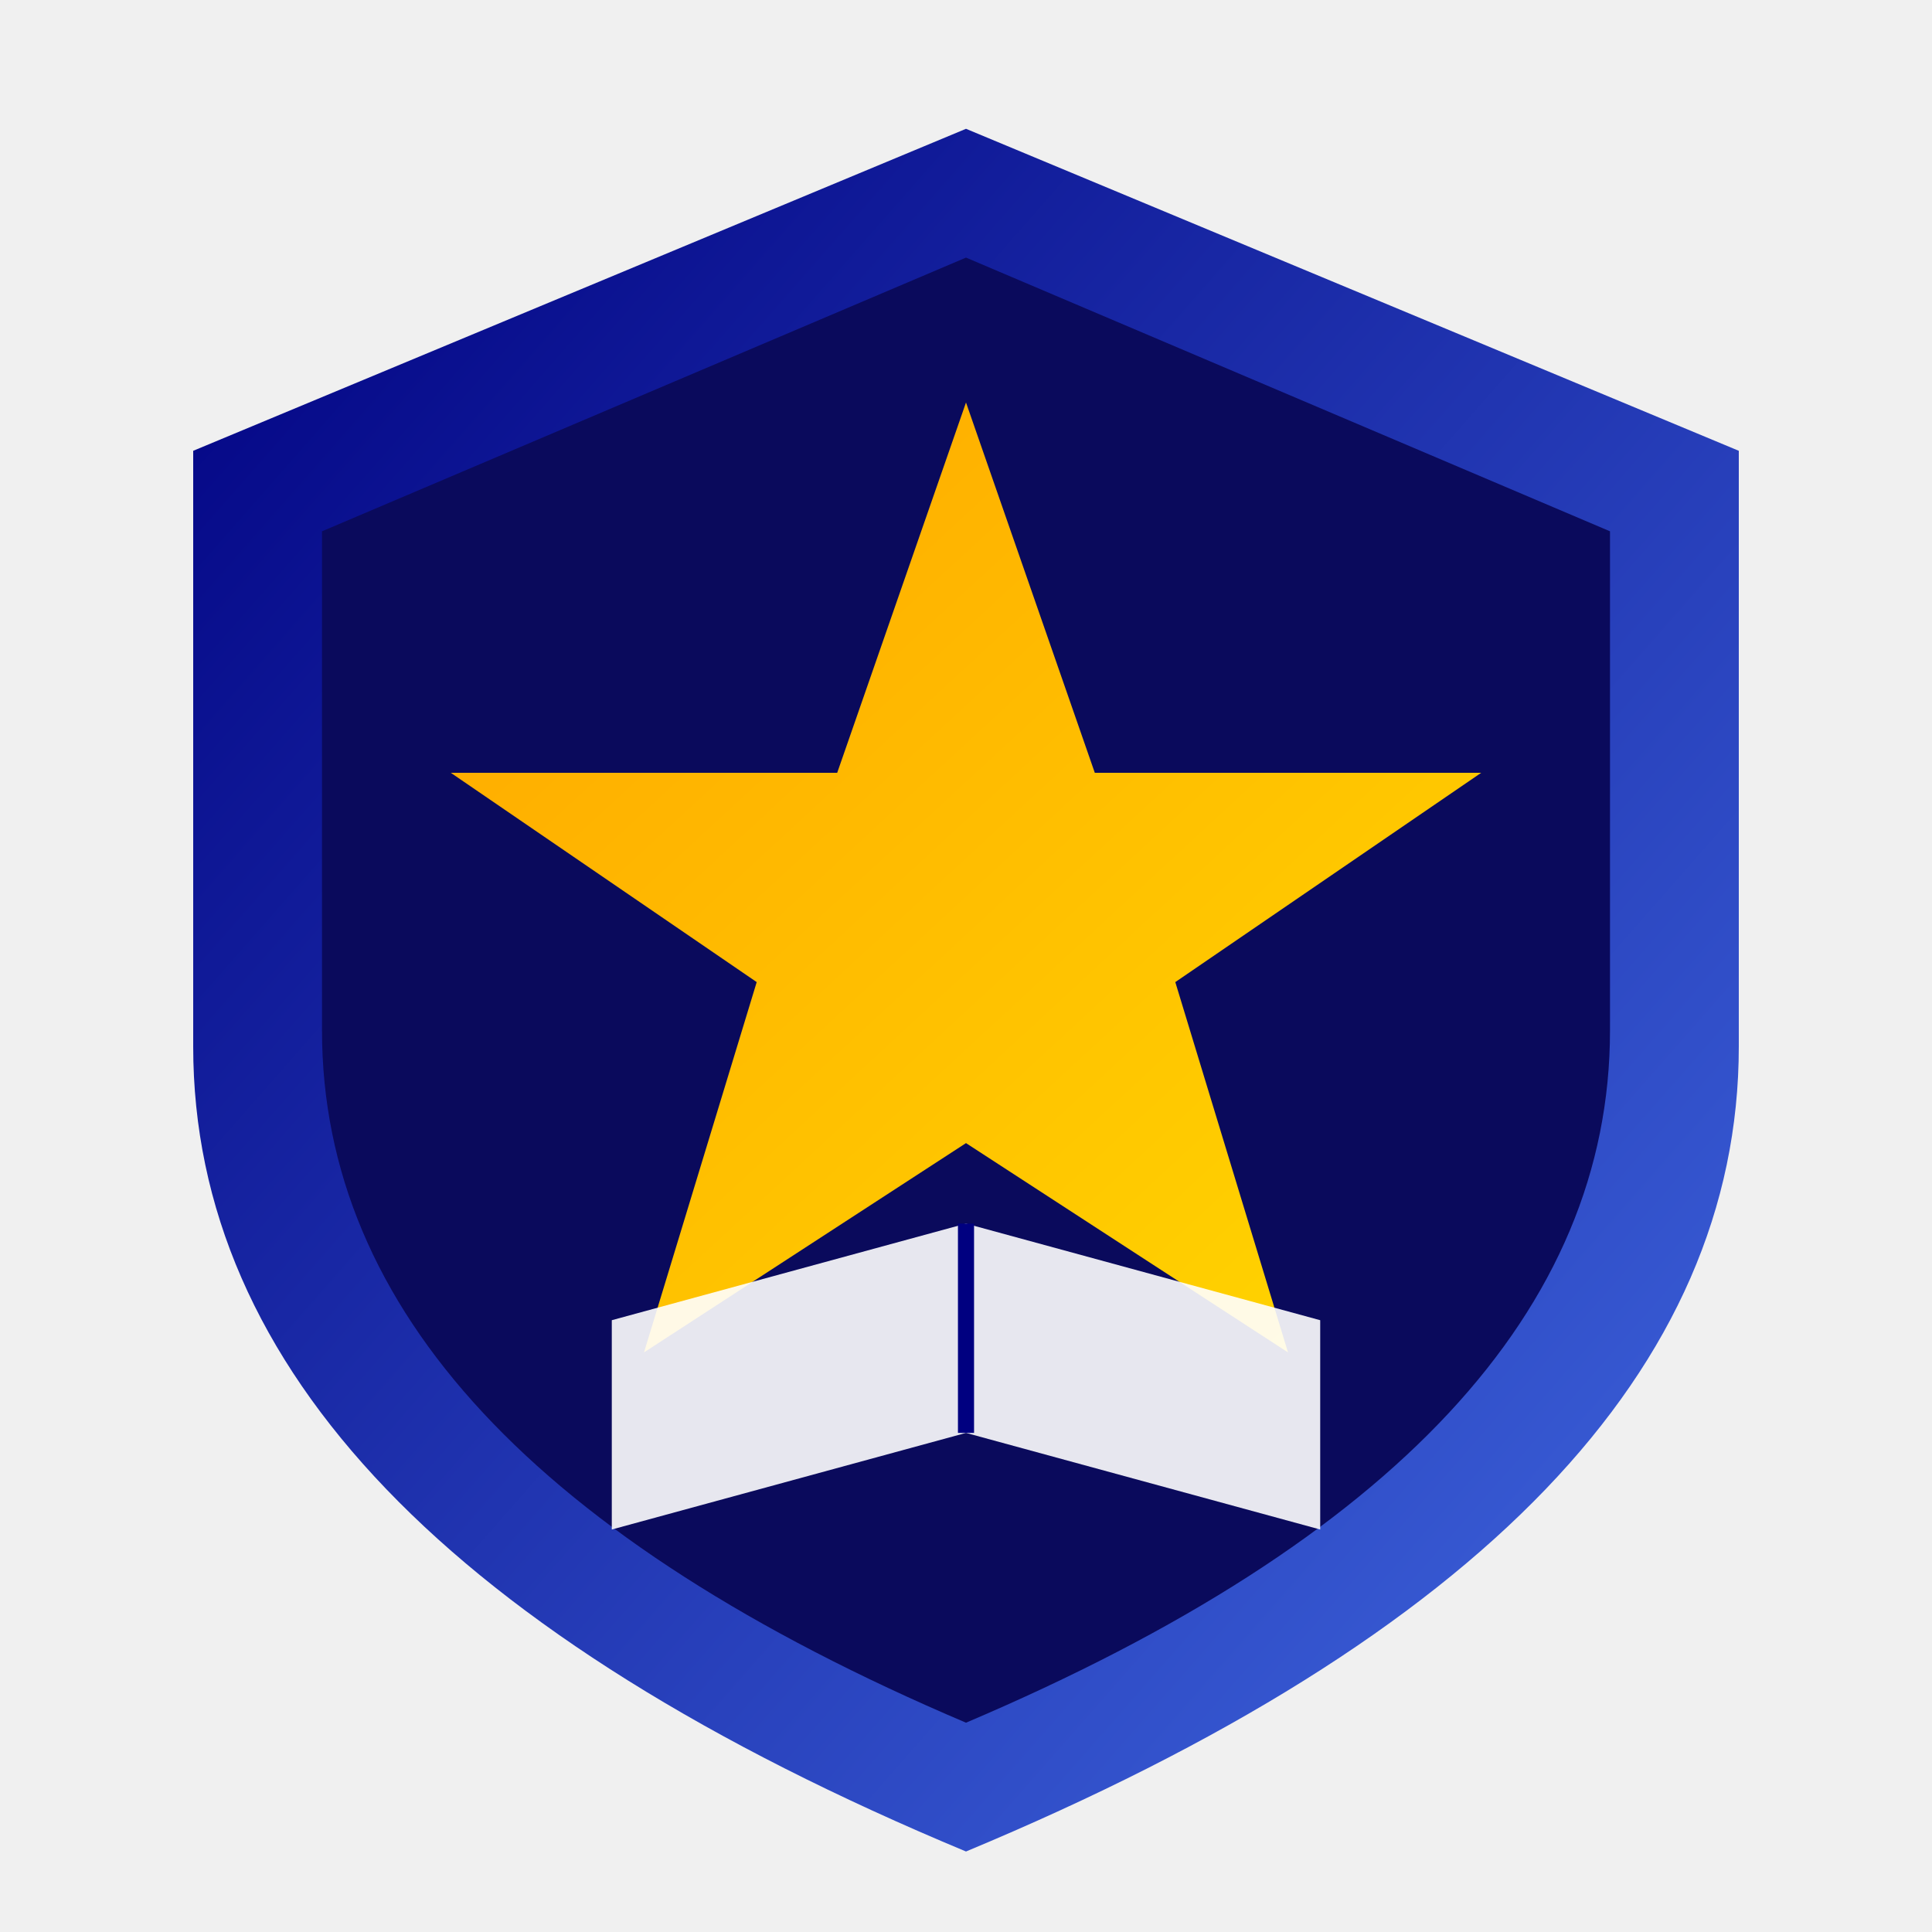
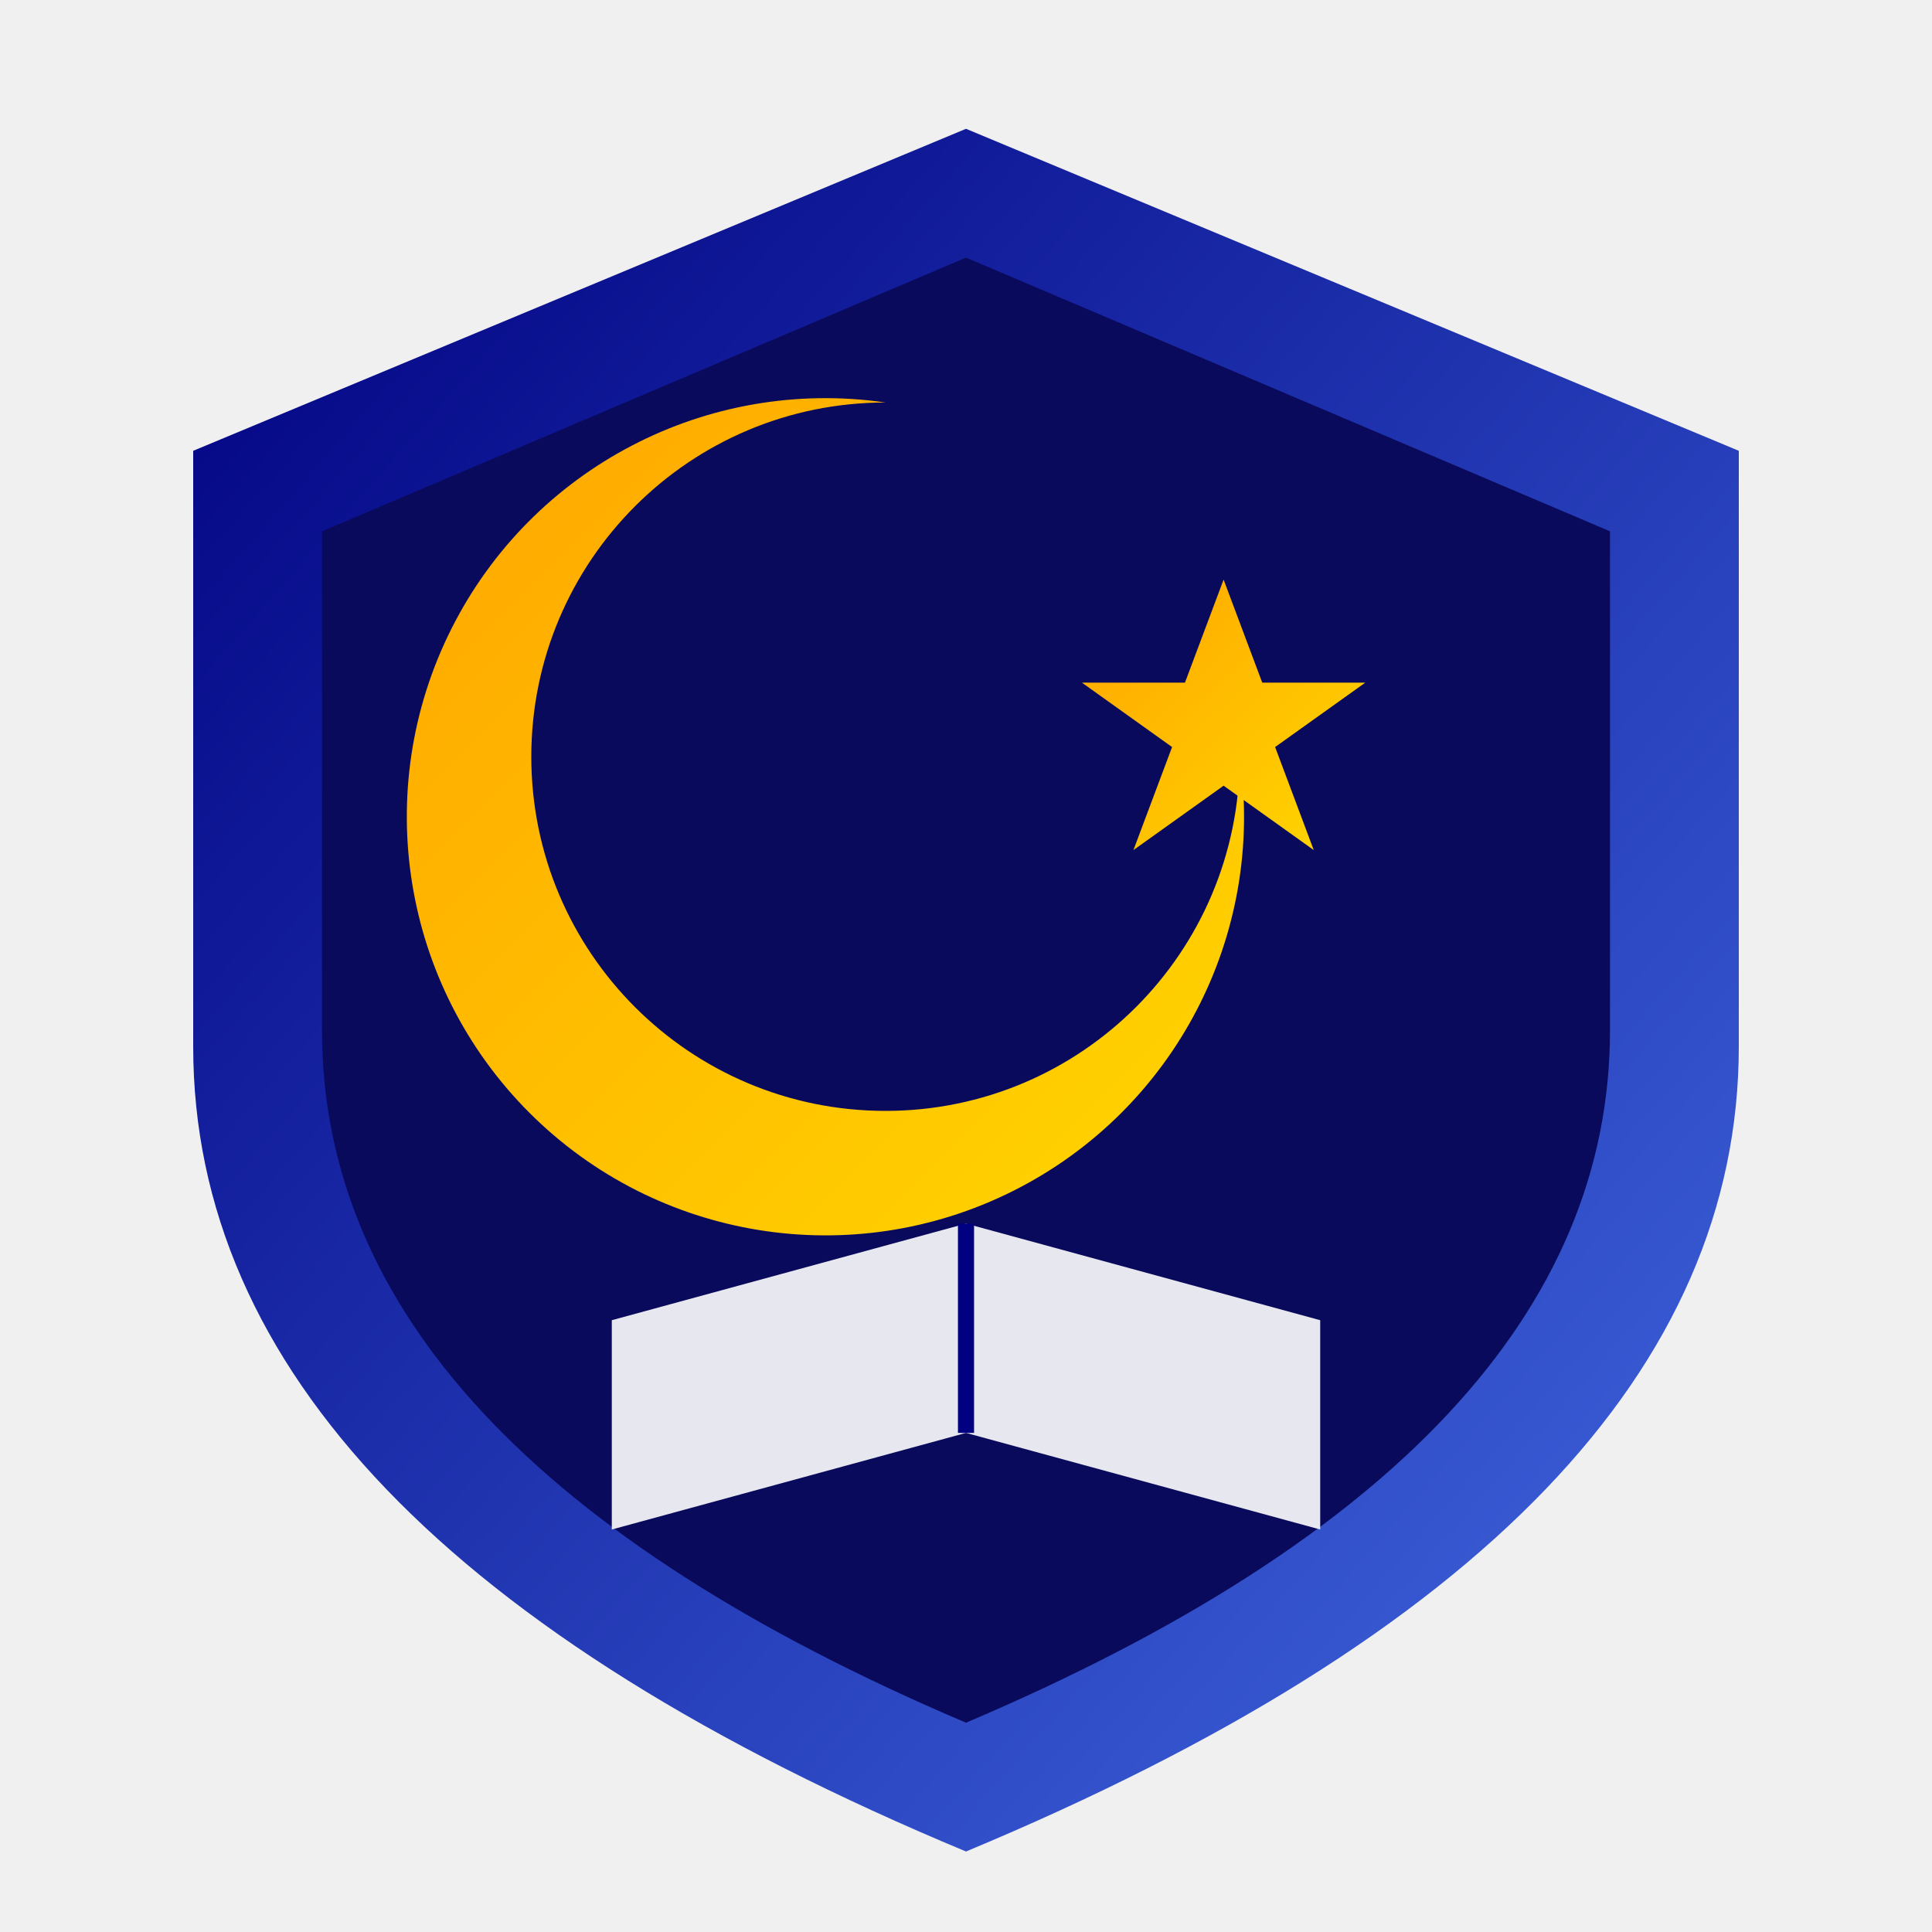
<svg xmlns="http://www.w3.org/2000/svg" viewBox="0 0 120 120">
  <defs>
    <linearGradient id="sg" x1="0%" y1="0%" x2="100%" y2="100%">
      <stop offset="0%" stop-color="#000080" />
      <stop offset="100%" stop-color="#4169E1" />
    </linearGradient>
    <linearGradient id="stg" x1="0%" y1="0%" x2="100%" y2="100%">
      <stop offset="0%" stop-color="#FFA500" />
      <stop offset="100%" stop-color="#FFD700" />
    </linearGradient>
  </defs>
  <path d="M60 8 L108 28 L108 65 Q108 95 60 115 Q12 95 12 65 L12 28 Z" fill="url(#sg)" />
  <path d="M60 16 L100 33 L100 64 Q100 90 60 107 Q20 90 20 64 L20 33 Z" fill="#0a0a5c" />
-   <polygon points="60,25 68,48 92,48 73,61 80,84 60,71 40,84 47,61 28,48 52,48" fill="url(#stg)" />
+   <path d="M 55 25 A 22 22 0 1 0 77 47 A 26 26 0 1 1 55 25 Z" fill="url(#stg)" />
+   <polygon points="70,35 73,43 81,43 74,48 77,56 70,51 63,56 66,48 59,43 67,43" fill="url(#stg)" transform="scale(0.8) translate(25, 10)" />
  <path d="M38 82 L60 76 L82 82 L82 95 L60 89 L38 95 Z" fill="white" opacity="0.9" />
  <line x1="60" y1="76" x2="60" y2="89" stroke="#000080" stroke-width="1" />
</svg>
